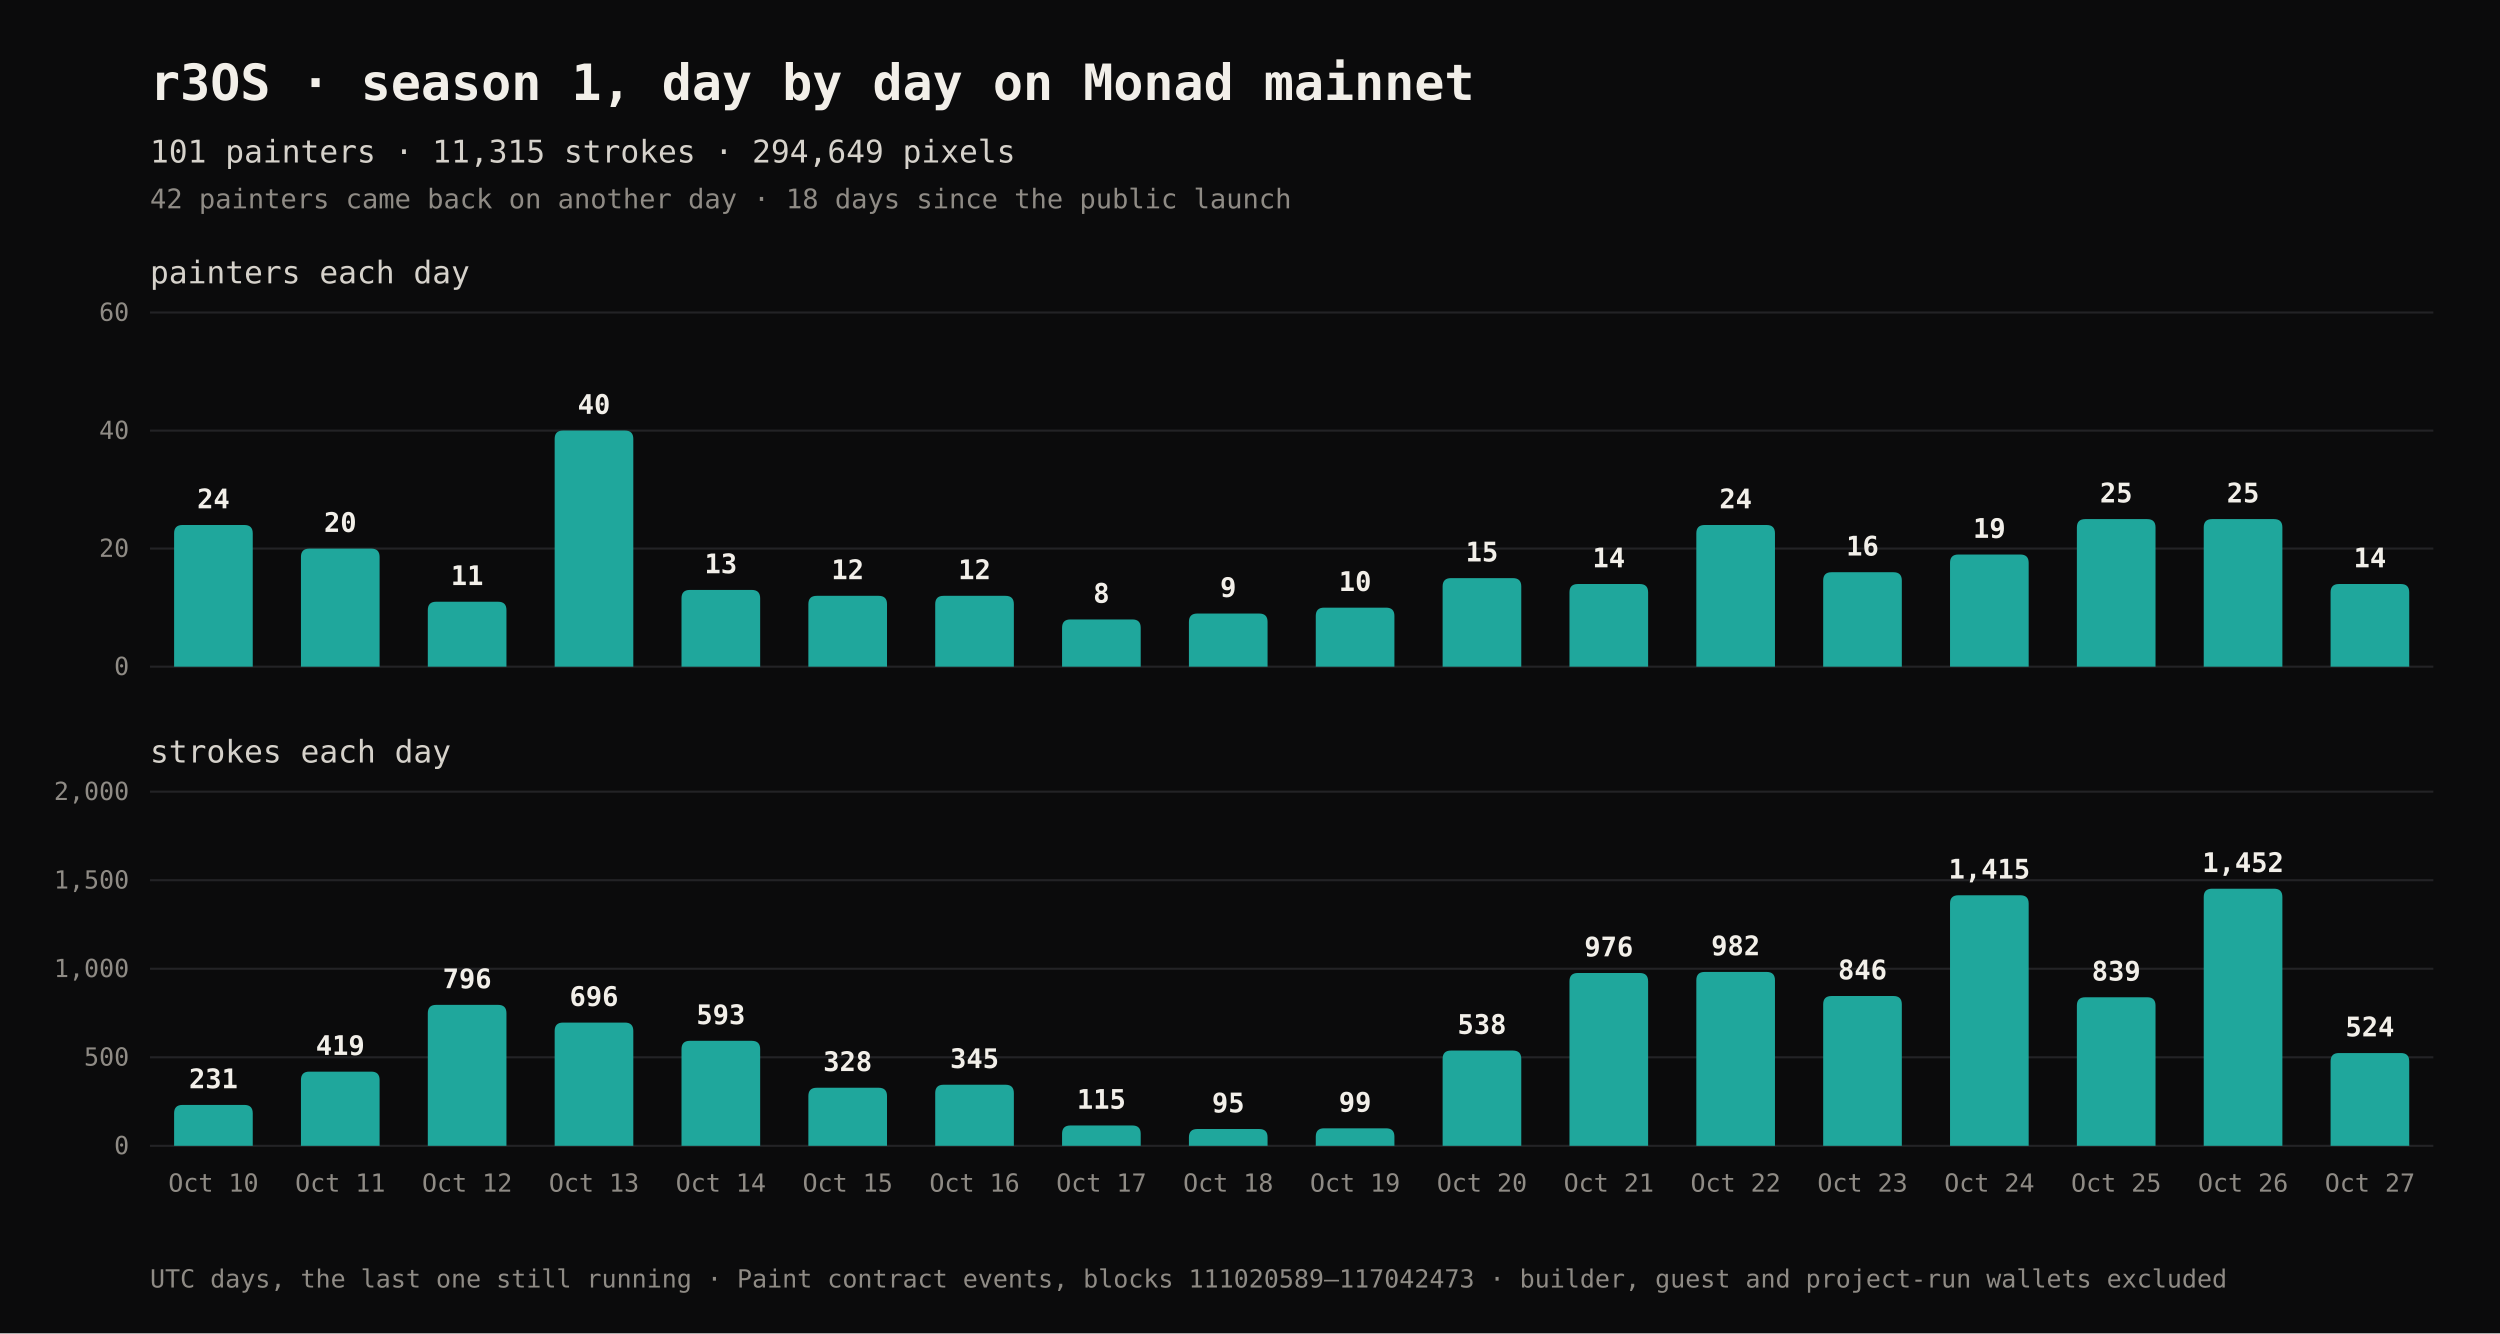
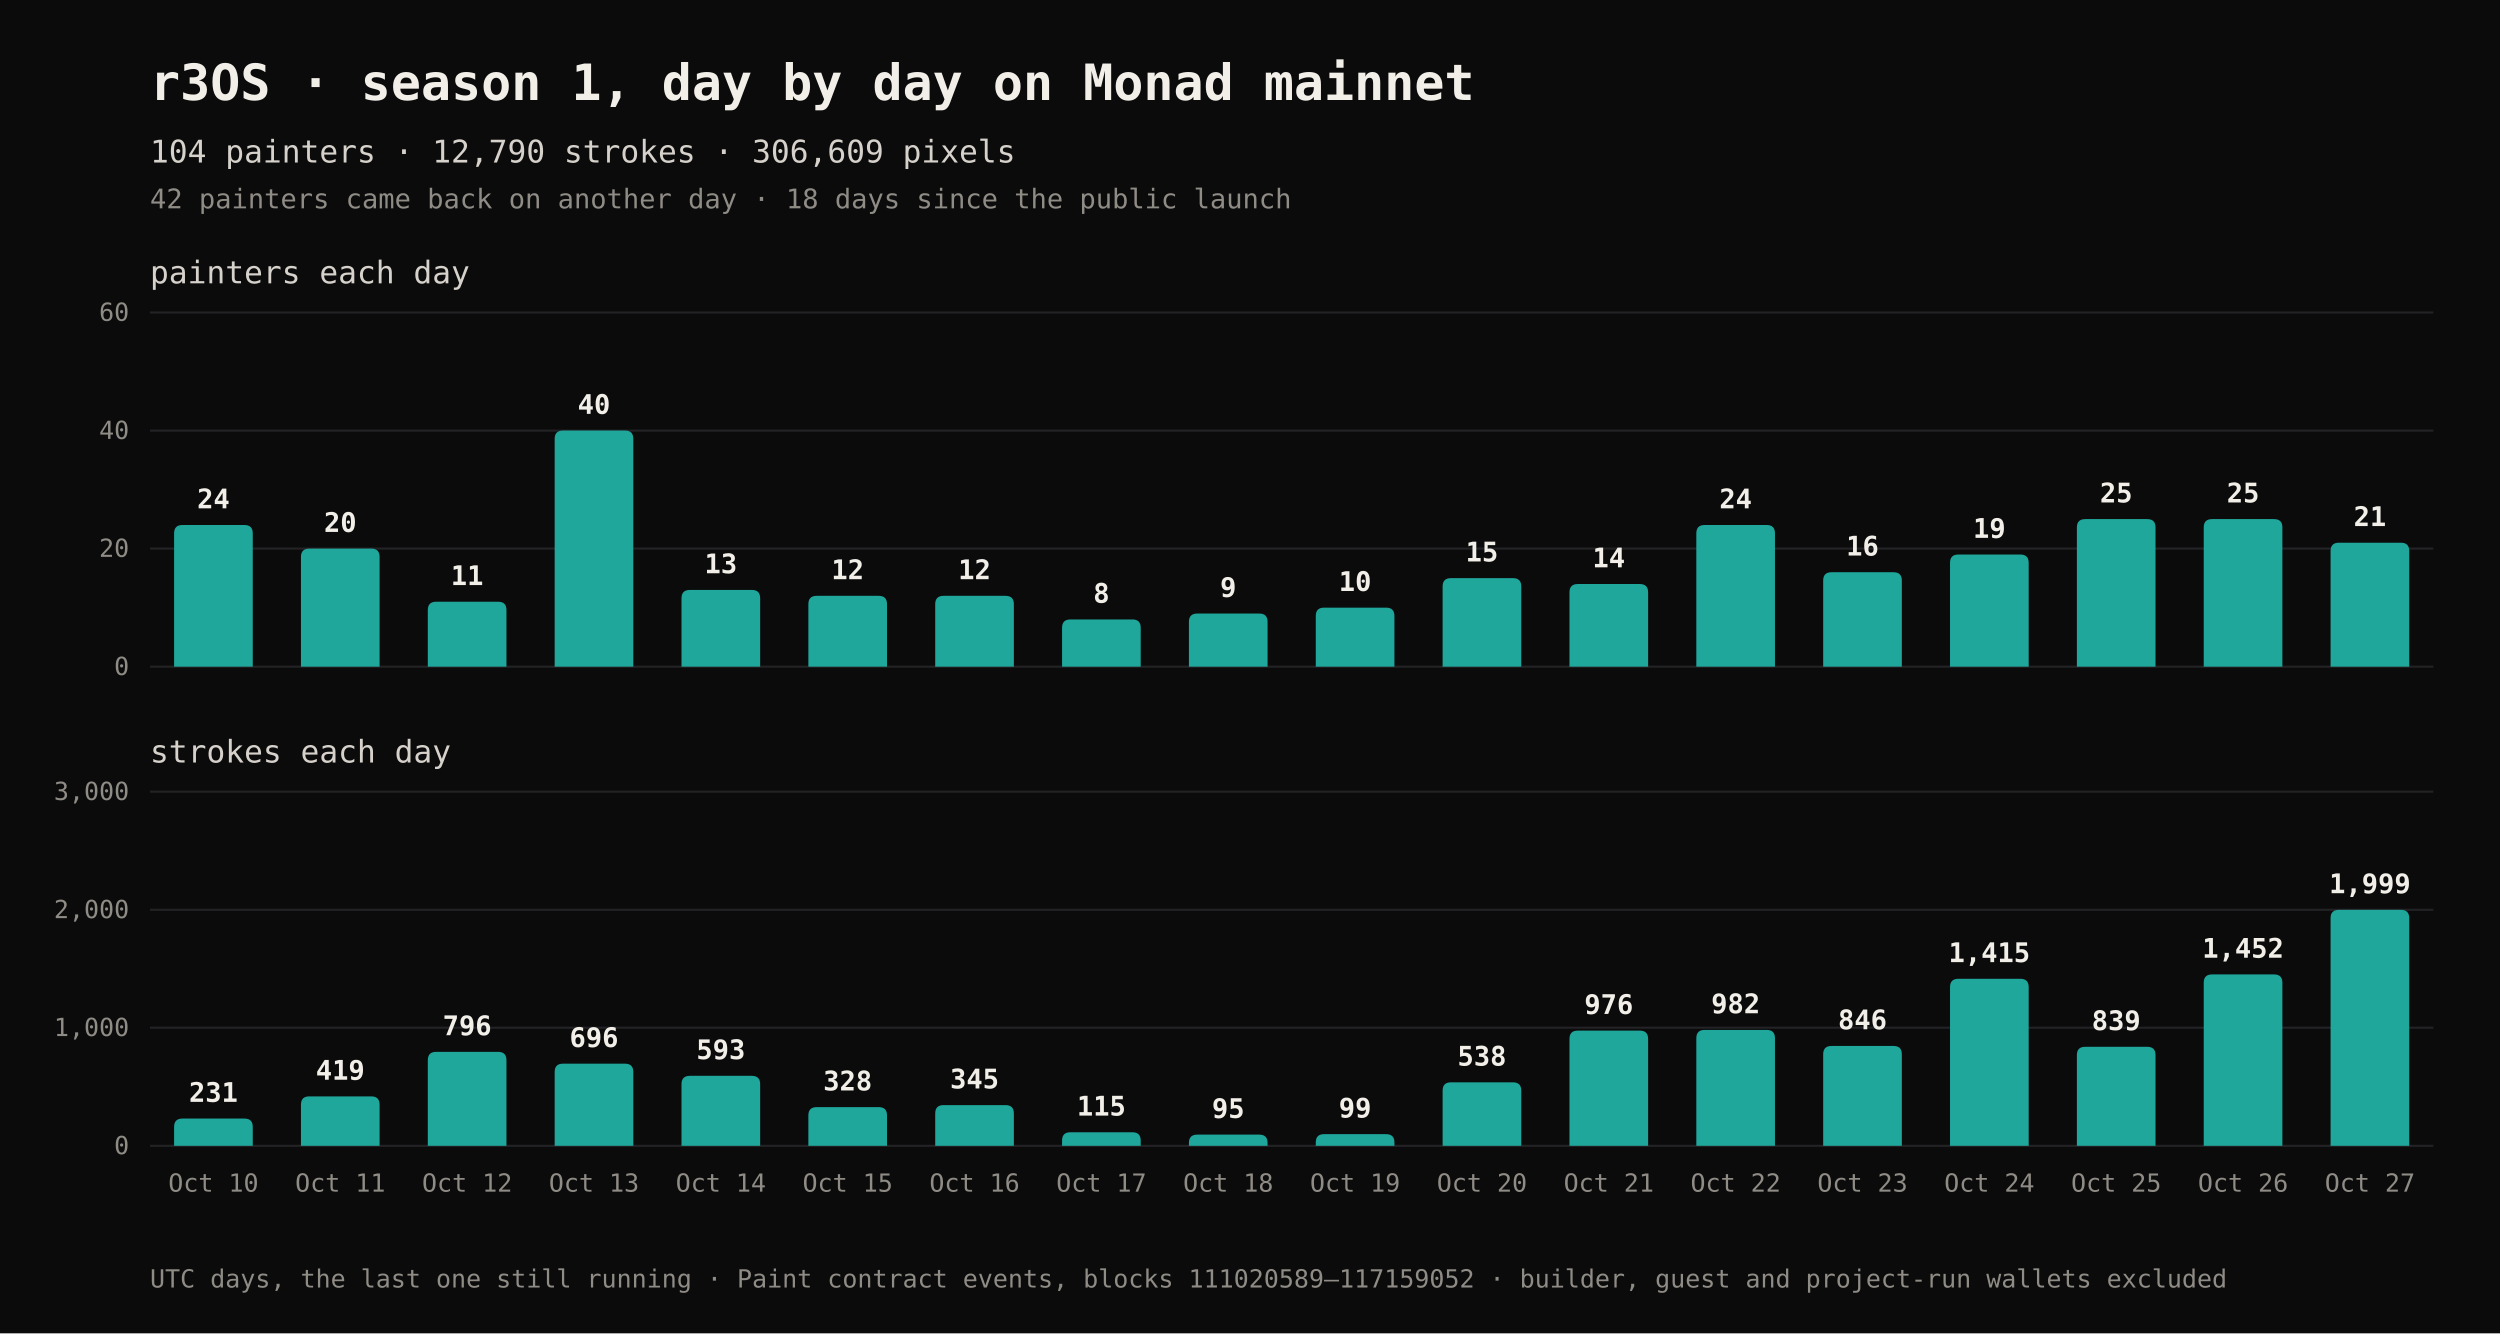
<svg xmlns="http://www.w3.org/2000/svg" width="1200" height="640" viewBox="0 0 1200 640" role="img" aria-labelledby="t d" font-family="'IBM Plex Mono', ui-monospace, SFMono-Regular, Menlo, Consolas, monospace">
  <rect width="1200" height="640" fill="#0b0b0c" />
  <text x="72" y="48" fill="#f2efe9" font-size="24" font-weight="700">r3OS · season 1, day by day on Monad mainnet</text>
-   <text x="72" y="78" fill="#d6d2cb" font-size="15">101 painters · 11,315 strokes · 294,649 pixels</text>
+   <text x="72" y="78" fill="#d6d2cb" font-size="15">104 painters · 12,790 strokes · 306,609 pixels</text>
  <text x="72" y="100" fill="#8f8b85" font-size="13">42 painters came back on another day · 18 days since the public launch</text>
  <text x="72" y="136" fill="#d6d2cb" font-size="15">painters each day</text>
  <line x1="72" x2="1168" y1="320.0" y2="320.0" stroke="#232326" stroke-width="1" />
  <text x="62" y="320.0" dy="4" text-anchor="end" fill="#8f8b85" font-size="12">0</text>
  <line x1="72" x2="1168" y1="263.3" y2="263.3" stroke="#232326" stroke-width="1" />
  <text x="62" y="263.3" dy="4" text-anchor="end" fill="#8f8b85" font-size="12">20</text>
  <line x1="72" x2="1168" y1="206.7" y2="206.7" stroke="#232326" stroke-width="1" />
  <text x="62" y="206.7" dy="4" text-anchor="end" fill="#8f8b85" font-size="12">40</text>
  <line x1="72" x2="1168" y1="150.0" y2="150.0" stroke="#232326" stroke-width="1" />
  <text x="62" y="150.0" dy="4" text-anchor="end" fill="#8f8b85" font-size="12">60</text>
  <path d="M83.569,320V256Q83.569,252 87.569,252H117.32Q121.32,252 121.32,256V320Z" fill="#1fa79c" />
  <text x="102.444" y="244" text-anchor="middle" fill="#f2efe9" font-size="13" font-weight="600">24</text>
  <path d="M144.458,320V267.333Q144.458,263.333 148.458,263.333H178.209Q182.209,263.333 182.209,267.333V320Z" fill="#1fa79c" />
  <text x="163.333" y="255.333" text-anchor="middle" fill="#f2efe9" font-size="13" font-weight="600">20</text>
  <path d="M205.347,320V292.833Q205.347,288.833 209.347,288.833H239.098Q243.098,288.833 243.098,292.833V320Z" fill="#1fa79c" />
  <text x="224.222" y="280.833" text-anchor="middle" fill="#f2efe9" font-size="13" font-weight="600">11</text>
  <path d="M266.236,320V210.667Q266.236,206.667 270.236,206.667H299.987Q303.987,206.667 303.987,210.667V320Z" fill="#1fa79c" />
  <text x="285.111" y="198.667" text-anchor="middle" fill="#f2efe9" font-size="13" font-weight="600">40</text>
  <path d="M327.124,320V287.167Q327.124,283.167 331.124,283.167H360.876Q364.876,283.167 364.876,287.167V320Z" fill="#1fa79c" />
  <text x="346" y="275.167" text-anchor="middle" fill="#f2efe9" font-size="13" font-weight="600">13</text>
  <path d="M388.013,320V290Q388.013,286 392.013,286H421.764Q425.764,286 425.764,290V320Z" fill="#1fa79c" />
  <text x="406.889" y="278" text-anchor="middle" fill="#f2efe9" font-size="13" font-weight="600">12</text>
  <path d="M448.902,320V290Q448.902,286 452.902,286H482.653Q486.653,286 486.653,290V320Z" fill="#1fa79c" />
  <text x="467.778" y="278" text-anchor="middle" fill="#f2efe9" font-size="13" font-weight="600">12</text>
  <path d="M509.791,320V301.333Q509.791,297.333 513.791,297.333H543.542Q547.542,297.333 547.542,301.333V320Z" fill="#1fa79c" />
  <text x="528.667" y="289.333" text-anchor="middle" fill="#f2efe9" font-size="13" font-weight="600">8</text>
  <path d="M570.68,320V298.5Q570.68,294.5 574.68,294.5H604.431Q608.431,294.5 608.431,298.5V320Z" fill="#1fa79c" />
  <text x="589.556" y="286.5" text-anchor="middle" fill="#f2efe9" font-size="13" font-weight="600">9</text>
  <path d="M631.569,320V295.667Q631.569,291.667 635.569,291.667H665.32Q669.32,291.667 669.32,295.667V320Z" fill="#1fa79c" />
  <text x="650.444" y="283.667" text-anchor="middle" fill="#f2efe9" font-size="13" font-weight="600">10</text>
  <path d="M692.458,320V281.5Q692.458,277.5 696.458,277.5H726.209Q730.209,277.5 730.209,281.5V320Z" fill="#1fa79c" />
  <text x="711.333" y="269.5" text-anchor="middle" fill="#f2efe9" font-size="13" font-weight="600">15</text>
  <path d="M753.347,320V284.333Q753.347,280.333 757.347,280.333H787.098Q791.098,280.333 791.098,284.333V320Z" fill="#1fa79c" />
  <text x="772.222" y="272.333" text-anchor="middle" fill="#f2efe9" font-size="13" font-weight="600">14</text>
  <path d="M814.236,320V256Q814.236,252 818.236,252H847.987Q851.987,252 851.987,256V320Z" fill="#1fa79c" />
  <text x="833.111" y="244" text-anchor="middle" fill="#f2efe9" font-size="13" font-weight="600">24</text>
  <path d="M875.124,320V278.667Q875.124,274.667 879.124,274.667H908.876Q912.876,274.667 912.876,278.667V320Z" fill="#1fa79c" />
  <text x="894" y="266.667" text-anchor="middle" fill="#f2efe9" font-size="13" font-weight="600">16</text>
  <path d="M936.013,320V270.167Q936.013,266.167 940.013,266.167H969.764Q973.764,266.167 973.764,270.167V320Z" fill="#1fa79c" />
  <text x="954.889" y="258.167" text-anchor="middle" fill="#f2efe9" font-size="13" font-weight="600">19</text>
  <path d="M996.902,320V253.167Q996.902,249.167 1000.902,249.167H1030.653Q1034.653,249.167 1034.653,253.167V320Z" fill="#1fa79c" />
  <text x="1015.778" y="241.167" text-anchor="middle" fill="#f2efe9" font-size="13" font-weight="600">25</text>
  <path d="M1057.791,320V253.167Q1057.791,249.167 1061.791,249.167H1091.542Q1095.542,249.167 1095.542,253.167V320Z" fill="#1fa79c" />
  <text x="1076.667" y="241.167" text-anchor="middle" fill="#f2efe9" font-size="13" font-weight="600">25</text>
-   <path d="M1118.68,320V284.333Q1118.68,280.333 1122.68,280.333H1152.431Q1156.431,280.333 1156.431,284.333V320Z" fill="#1fa79c" />
-   <text x="1137.556" y="272.333" text-anchor="middle" fill="#f2efe9" font-size="13" font-weight="600">14</text>
+   <path d="M1118.68,320V264.5Q1118.68,260.5 1122.68,260.5H1152.431Q1156.431,260.5 1156.431,264.5V320Z" fill="#1fa79c" />
+   <text x="1137.556" y="252.5" text-anchor="middle" fill="#f2efe9" font-size="13" font-weight="600">21</text>
  <text x="72" y="366" fill="#d6d2cb" font-size="15">strokes each day</text>
  <line x1="72" x2="1168" y1="550.0" y2="550.0" stroke="#232326" stroke-width="1" />
  <text x="62" y="550.0" dy="4" text-anchor="end" fill="#8f8b85" font-size="12">0</text>
-   <line x1="72" x2="1168" y1="507.5" y2="507.5" stroke="#232326" stroke-width="1" />
-   <text x="62" y="507.5" dy="4" text-anchor="end" fill="#8f8b85" font-size="12">500</text>
-   <line x1="72" x2="1168" y1="465.0" y2="465.0" stroke="#232326" stroke-width="1" />
-   <text x="62" y="465.0" dy="4" text-anchor="end" fill="#8f8b85" font-size="12">1,000</text>
-   <line x1="72" x2="1168" y1="422.5" y2="422.5" stroke="#232326" stroke-width="1" />
-   <text x="62" y="422.5" dy="4" text-anchor="end" fill="#8f8b85" font-size="12">1,500</text>
+   <line x1="72" x2="1168" y1="493.3" y2="493.3" stroke="#232326" stroke-width="1" />
+   <text x="62" y="493.3" dy="4" text-anchor="end" fill="#8f8b85" font-size="12">1,000</text>
+   <line x1="72" x2="1168" y1="436.7" y2="436.7" stroke="#232326" stroke-width="1" />
+   <text x="62" y="436.7" dy="4" text-anchor="end" fill="#8f8b85" font-size="12">2,000</text>
  <line x1="72" x2="1168" y1="380.0" y2="380.0" stroke="#232326" stroke-width="1" />
-   <text x="62" y="380.0" dy="4" text-anchor="end" fill="#8f8b85" font-size="12">2,000</text>
-   <path d="M83.569,550V534.365Q83.569,530.365 87.569,530.365H117.32Q121.32,530.365 121.32,534.365V550Z" fill="#1fa79c" />
-   <text x="102.444" y="522.365" text-anchor="middle" fill="#f2efe9" font-size="13" font-weight="600">231</text>
+   <text x="62" y="380.0" dy="4" text-anchor="end" fill="#8f8b85" font-size="12">3,000</text>
+   <path d="M83.569,550V540.91Q83.569,536.91 87.569,536.91H117.32Q121.32,536.91 121.32,540.91V550Z" fill="#1fa79c" />
+   <text x="102.444" y="528.91" text-anchor="middle" fill="#f2efe9" font-size="13" font-weight="600">231</text>
  <text x="102.444" y="572" text-anchor="middle" fill="#8f8b85" font-size="12">Oct 10</text>
-   <path d="M144.458,550V518.385Q144.458,514.385 148.458,514.385H178.209Q182.209,514.385 182.209,518.385V550Z" fill="#1fa79c" />
-   <text x="163.333" y="506.385" text-anchor="middle" fill="#f2efe9" font-size="13" font-weight="600">419</text>
+   <path d="M144.458,550V530.257Q144.458,526.257 148.458,526.257H178.209Q182.209,526.257 182.209,530.257V550Z" fill="#1fa79c" />
+   <text x="163.333" y="518.257" text-anchor="middle" fill="#f2efe9" font-size="13" font-weight="600">419</text>
  <text x="163.333" y="572" text-anchor="middle" fill="#8f8b85" font-size="12">Oct 11</text>
-   <path d="M205.347,550V486.34Q205.347,482.34 209.347,482.34H239.098Q243.098,482.34 243.098,486.34V550Z" fill="#1fa79c" />
-   <text x="224.222" y="474.34" text-anchor="middle" fill="#f2efe9" font-size="13" font-weight="600">796</text>
+   <path d="M205.347,550V508.893Q205.347,504.893 209.347,504.893H239.098Q243.098,504.893 243.098,508.893V550Z" fill="#1fa79c" />
+   <text x="224.222" y="496.893" text-anchor="middle" fill="#f2efe9" font-size="13" font-weight="600">796</text>
  <text x="224.222" y="572" text-anchor="middle" fill="#8f8b85" font-size="12">Oct 12</text>
-   <path d="M266.236,550V494.84Q266.236,490.84 270.236,490.84H299.987Q303.987,490.84 303.987,494.84V550Z" fill="#1fa79c" />
-   <text x="285.111" y="482.84" text-anchor="middle" fill="#f2efe9" font-size="13" font-weight="600">696</text>
+   <path d="M266.236,550V514.56Q266.236,510.56 270.236,510.56H299.987Q303.987,510.56 303.987,514.56V550Z" fill="#1fa79c" />
+   <text x="285.111" y="502.56" text-anchor="middle" fill="#f2efe9" font-size="13" font-weight="600">696</text>
  <text x="285.111" y="572" text-anchor="middle" fill="#8f8b85" font-size="12">Oct 13</text>
-   <path d="M327.124,550V503.595Q327.124,499.595 331.124,499.595H360.876Q364.876,499.595 364.876,503.595V550Z" fill="#1fa79c" />
-   <text x="346" y="491.595" text-anchor="middle" fill="#f2efe9" font-size="13" font-weight="600">593</text>
+   <path d="M327.124,550V520.397Q327.124,516.397 331.124,516.397H360.876Q364.876,516.397 364.876,520.397V550Z" fill="#1fa79c" />
+   <text x="346" y="508.397" text-anchor="middle" fill="#f2efe9" font-size="13" font-weight="600">593</text>
  <text x="346" y="572" text-anchor="middle" fill="#8f8b85" font-size="12">Oct 14</text>
-   <path d="M388.013,550V526.12Q388.013,522.12 392.013,522.12H421.764Q425.764,522.12 425.764,526.12V550Z" fill="#1fa79c" />
-   <text x="406.889" y="514.12" text-anchor="middle" fill="#f2efe9" font-size="13" font-weight="600">328</text>
+   <path d="M388.013,550V535.413Q388.013,531.413 392.013,531.413H421.764Q425.764,531.413 425.764,535.413V550Z" fill="#1fa79c" />
+   <text x="406.889" y="523.413" text-anchor="middle" fill="#f2efe9" font-size="13" font-weight="600">328</text>
  <text x="406.889" y="572" text-anchor="middle" fill="#8f8b85" font-size="12">Oct 15</text>
-   <path d="M448.902,550V524.675Q448.902,520.675 452.902,520.675H482.653Q486.653,520.675 486.653,524.675V550Z" fill="#1fa79c" />
-   <text x="467.778" y="512.675" text-anchor="middle" fill="#f2efe9" font-size="13" font-weight="600">345</text>
+   <path d="M448.902,550V534.45Q448.902,530.45 452.902,530.45H482.653Q486.653,530.45 486.653,534.45V550Z" fill="#1fa79c" />
+   <text x="467.778" y="522.45" text-anchor="middle" fill="#f2efe9" font-size="13" font-weight="600">345</text>
  <text x="467.778" y="572" text-anchor="middle" fill="#8f8b85" font-size="12">Oct 16</text>
-   <path d="M509.791,550V544.225Q509.791,540.225 513.791,540.225H543.542Q547.542,540.225 547.542,544.225V550Z" fill="#1fa79c" />
-   <text x="528.667" y="532.225" text-anchor="middle" fill="#f2efe9" font-size="13" font-weight="600">115</text>
+   <path d="M509.791,550V547.483Q509.791,543.483 513.791,543.483H543.542Q547.542,543.483 547.542,547.483V550Z" fill="#1fa79c" />
+   <text x="528.667" y="535.483" text-anchor="middle" fill="#f2efe9" font-size="13" font-weight="600">115</text>
  <text x="528.667" y="572" text-anchor="middle" fill="#8f8b85" font-size="12">Oct 17</text>
-   <path d="M570.68,550V545.925Q570.68,541.925 574.68,541.925H604.431Q608.431,541.925 608.431,545.925V550Z" fill="#1fa79c" />
-   <text x="589.556" y="533.925" text-anchor="middle" fill="#f2efe9" font-size="13" font-weight="600">95</text>
+   <path d="M570.68,550V548.617Q570.68,544.617 574.68,544.617H604.431Q608.431,544.617 608.431,548.617V550Z" fill="#1fa79c" />
+   <text x="589.556" y="536.617" text-anchor="middle" fill="#f2efe9" font-size="13" font-weight="600">95</text>
  <text x="589.556" y="572" text-anchor="middle" fill="#8f8b85" font-size="12">Oct 18</text>
-   <path d="M631.569,550V545.585Q631.569,541.585 635.569,541.585H665.32Q669.32,541.585 669.32,545.585V550Z" fill="#1fa79c" />
-   <text x="650.444" y="533.585" text-anchor="middle" fill="#f2efe9" font-size="13" font-weight="600">99</text>
+   <path d="M631.569,550V548.39Q631.569,544.39 635.569,544.39H665.32Q669.32,544.39 669.32,548.39V550Z" fill="#1fa79c" />
+   <text x="650.444" y="536.39" text-anchor="middle" fill="#f2efe9" font-size="13" font-weight="600">99</text>
  <text x="650.444" y="572" text-anchor="middle" fill="#8f8b85" font-size="12">Oct 19</text>
-   <path d="M692.458,550V508.27Q692.458,504.27 696.458,504.27H726.209Q730.209,504.27 730.209,508.27V550Z" fill="#1fa79c" />
-   <text x="711.333" y="496.27" text-anchor="middle" fill="#f2efe9" font-size="13" font-weight="600">538</text>
+   <path d="M692.458,550V523.513Q692.458,519.513 696.458,519.513H726.209Q730.209,519.513 730.209,523.513V550Z" fill="#1fa79c" />
+   <text x="711.333" y="511.513" text-anchor="middle" fill="#f2efe9" font-size="13" font-weight="600">538</text>
  <text x="711.333" y="572" text-anchor="middle" fill="#8f8b85" font-size="12">Oct 20</text>
-   <path d="M753.347,550V471.04Q753.347,467.04 757.347,467.04H787.098Q791.098,467.04 791.098,471.04V550Z" fill="#1fa79c" />
-   <text x="772.222" y="459.04" text-anchor="middle" fill="#f2efe9" font-size="13" font-weight="600">976</text>
+   <path d="M753.347,550V498.693Q753.347,494.693 757.347,494.693H787.098Q791.098,494.693 791.098,498.693V550Z" fill="#1fa79c" />
+   <text x="772.222" y="486.693" text-anchor="middle" fill="#f2efe9" font-size="13" font-weight="600">976</text>
  <text x="772.222" y="572" text-anchor="middle" fill="#8f8b85" font-size="12">Oct 21</text>
-   <path d="M814.236,550V470.53Q814.236,466.53 818.236,466.53H847.987Q851.987,466.53 851.987,470.53V550Z" fill="#1fa79c" />
-   <text x="833.111" y="458.53" text-anchor="middle" fill="#f2efe9" font-size="13" font-weight="600">982</text>
+   <path d="M814.236,550V498.353Q814.236,494.353 818.236,494.353H847.987Q851.987,494.353 851.987,498.353V550Z" fill="#1fa79c" />
+   <text x="833.111" y="486.353" text-anchor="middle" fill="#f2efe9" font-size="13" font-weight="600">982</text>
  <text x="833.111" y="572" text-anchor="middle" fill="#8f8b85" font-size="12">Oct 22</text>
-   <path d="M875.124,550V482.09Q875.124,478.09 879.124,478.09H908.876Q912.876,478.09 912.876,482.09V550Z" fill="#1fa79c" />
-   <text x="894" y="470.09" text-anchor="middle" fill="#f2efe9" font-size="13" font-weight="600">846</text>
+   <path d="M875.124,550V506.06Q875.124,502.06 879.124,502.06H908.876Q912.876,502.06 912.876,506.06V550Z" fill="#1fa79c" />
+   <text x="894" y="494.06" text-anchor="middle" fill="#f2efe9" font-size="13" font-weight="600">846</text>
  <text x="894" y="572" text-anchor="middle" fill="#8f8b85" font-size="12">Oct 23</text>
-   <path d="M936.013,550V433.725Q936.013,429.725 940.013,429.725H969.764Q973.764,429.725 973.764,433.725V550Z" fill="#1fa79c" />
-   <text x="954.889" y="421.725" text-anchor="middle" fill="#f2efe9" font-size="13" font-weight="600">1,415</text>
+   <path d="M936.013,550V473.817Q936.013,469.817 940.013,469.817H969.764Q973.764,469.817 973.764,473.817V550Z" fill="#1fa79c" />
+   <text x="954.889" y="461.817" text-anchor="middle" fill="#f2efe9" font-size="13" font-weight="600">1,415</text>
  <text x="954.889" y="572" text-anchor="middle" fill="#8f8b85" font-size="12">Oct 24</text>
-   <path d="M996.902,550V482.685Q996.902,478.685 1000.902,478.685H1030.653Q1034.653,478.685 1034.653,482.685V550Z" fill="#1fa79c" />
-   <text x="1015.778" y="470.685" text-anchor="middle" fill="#f2efe9" font-size="13" font-weight="600">839</text>
+   <path d="M996.902,550V506.457Q996.902,502.457 1000.902,502.457H1030.653Q1034.653,502.457 1034.653,506.457V550Z" fill="#1fa79c" />
+   <text x="1015.778" y="494.457" text-anchor="middle" fill="#f2efe9" font-size="13" font-weight="600">839</text>
  <text x="1015.778" y="572" text-anchor="middle" fill="#8f8b85" font-size="12">Oct 25</text>
-   <path d="M1057.791,550V430.58Q1057.791,426.58 1061.791,426.58H1091.542Q1095.542,426.58 1095.542,430.58V550Z" fill="#1fa79c" />
-   <text x="1076.667" y="418.58" text-anchor="middle" fill="#f2efe9" font-size="13" font-weight="600">1,452</text>
+   <path d="M1057.791,550V471.72Q1057.791,467.72 1061.791,467.72H1091.542Q1095.542,467.72 1095.542,471.72V550Z" fill="#1fa79c" />
+   <text x="1076.667" y="459.72" text-anchor="middle" fill="#f2efe9" font-size="13" font-weight="600">1,452</text>
  <text x="1076.667" y="572" text-anchor="middle" fill="#8f8b85" font-size="12">Oct 26</text>
-   <path d="M1118.68,550V509.46Q1118.68,505.46 1122.68,505.46H1152.431Q1156.431,505.46 1156.431,509.46V550Z" fill="#1fa79c" />
-   <text x="1137.556" y="497.46" text-anchor="middle" fill="#f2efe9" font-size="13" font-weight="600">524</text>
+   <path d="M1118.68,550V440.723Q1118.68,436.723 1122.68,436.723H1152.431Q1156.431,436.723 1156.431,440.723V550Z" fill="#1fa79c" />
+   <text x="1137.556" y="428.723" text-anchor="middle" fill="#f2efe9" font-size="13" font-weight="600">1,999</text>
  <text x="1137.556" y="572" text-anchor="middle" fill="#8f8b85" font-size="12">Oct 27</text>
-   <text x="72" y="618" fill="#8f8b85" font-size="12">UTC days, the last one still running · Paint contract events, blocks 111020589–117042473 · builder, guest and project-run wallets excluded</text>
+   <text x="72" y="618" fill="#8f8b85" font-size="12">UTC days, the last one still running · Paint contract events, blocks 111020589–117159052 · builder, guest and project-run wallets excluded</text>
</svg>
